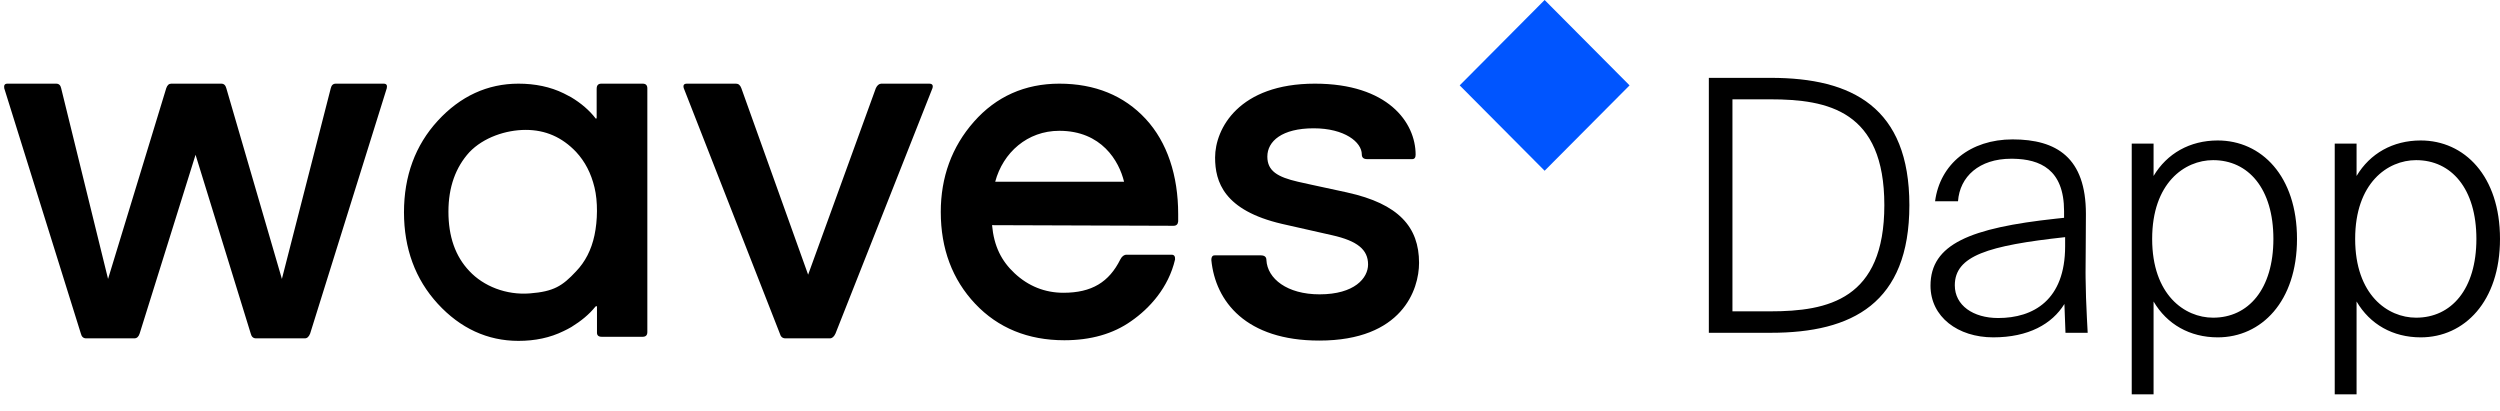
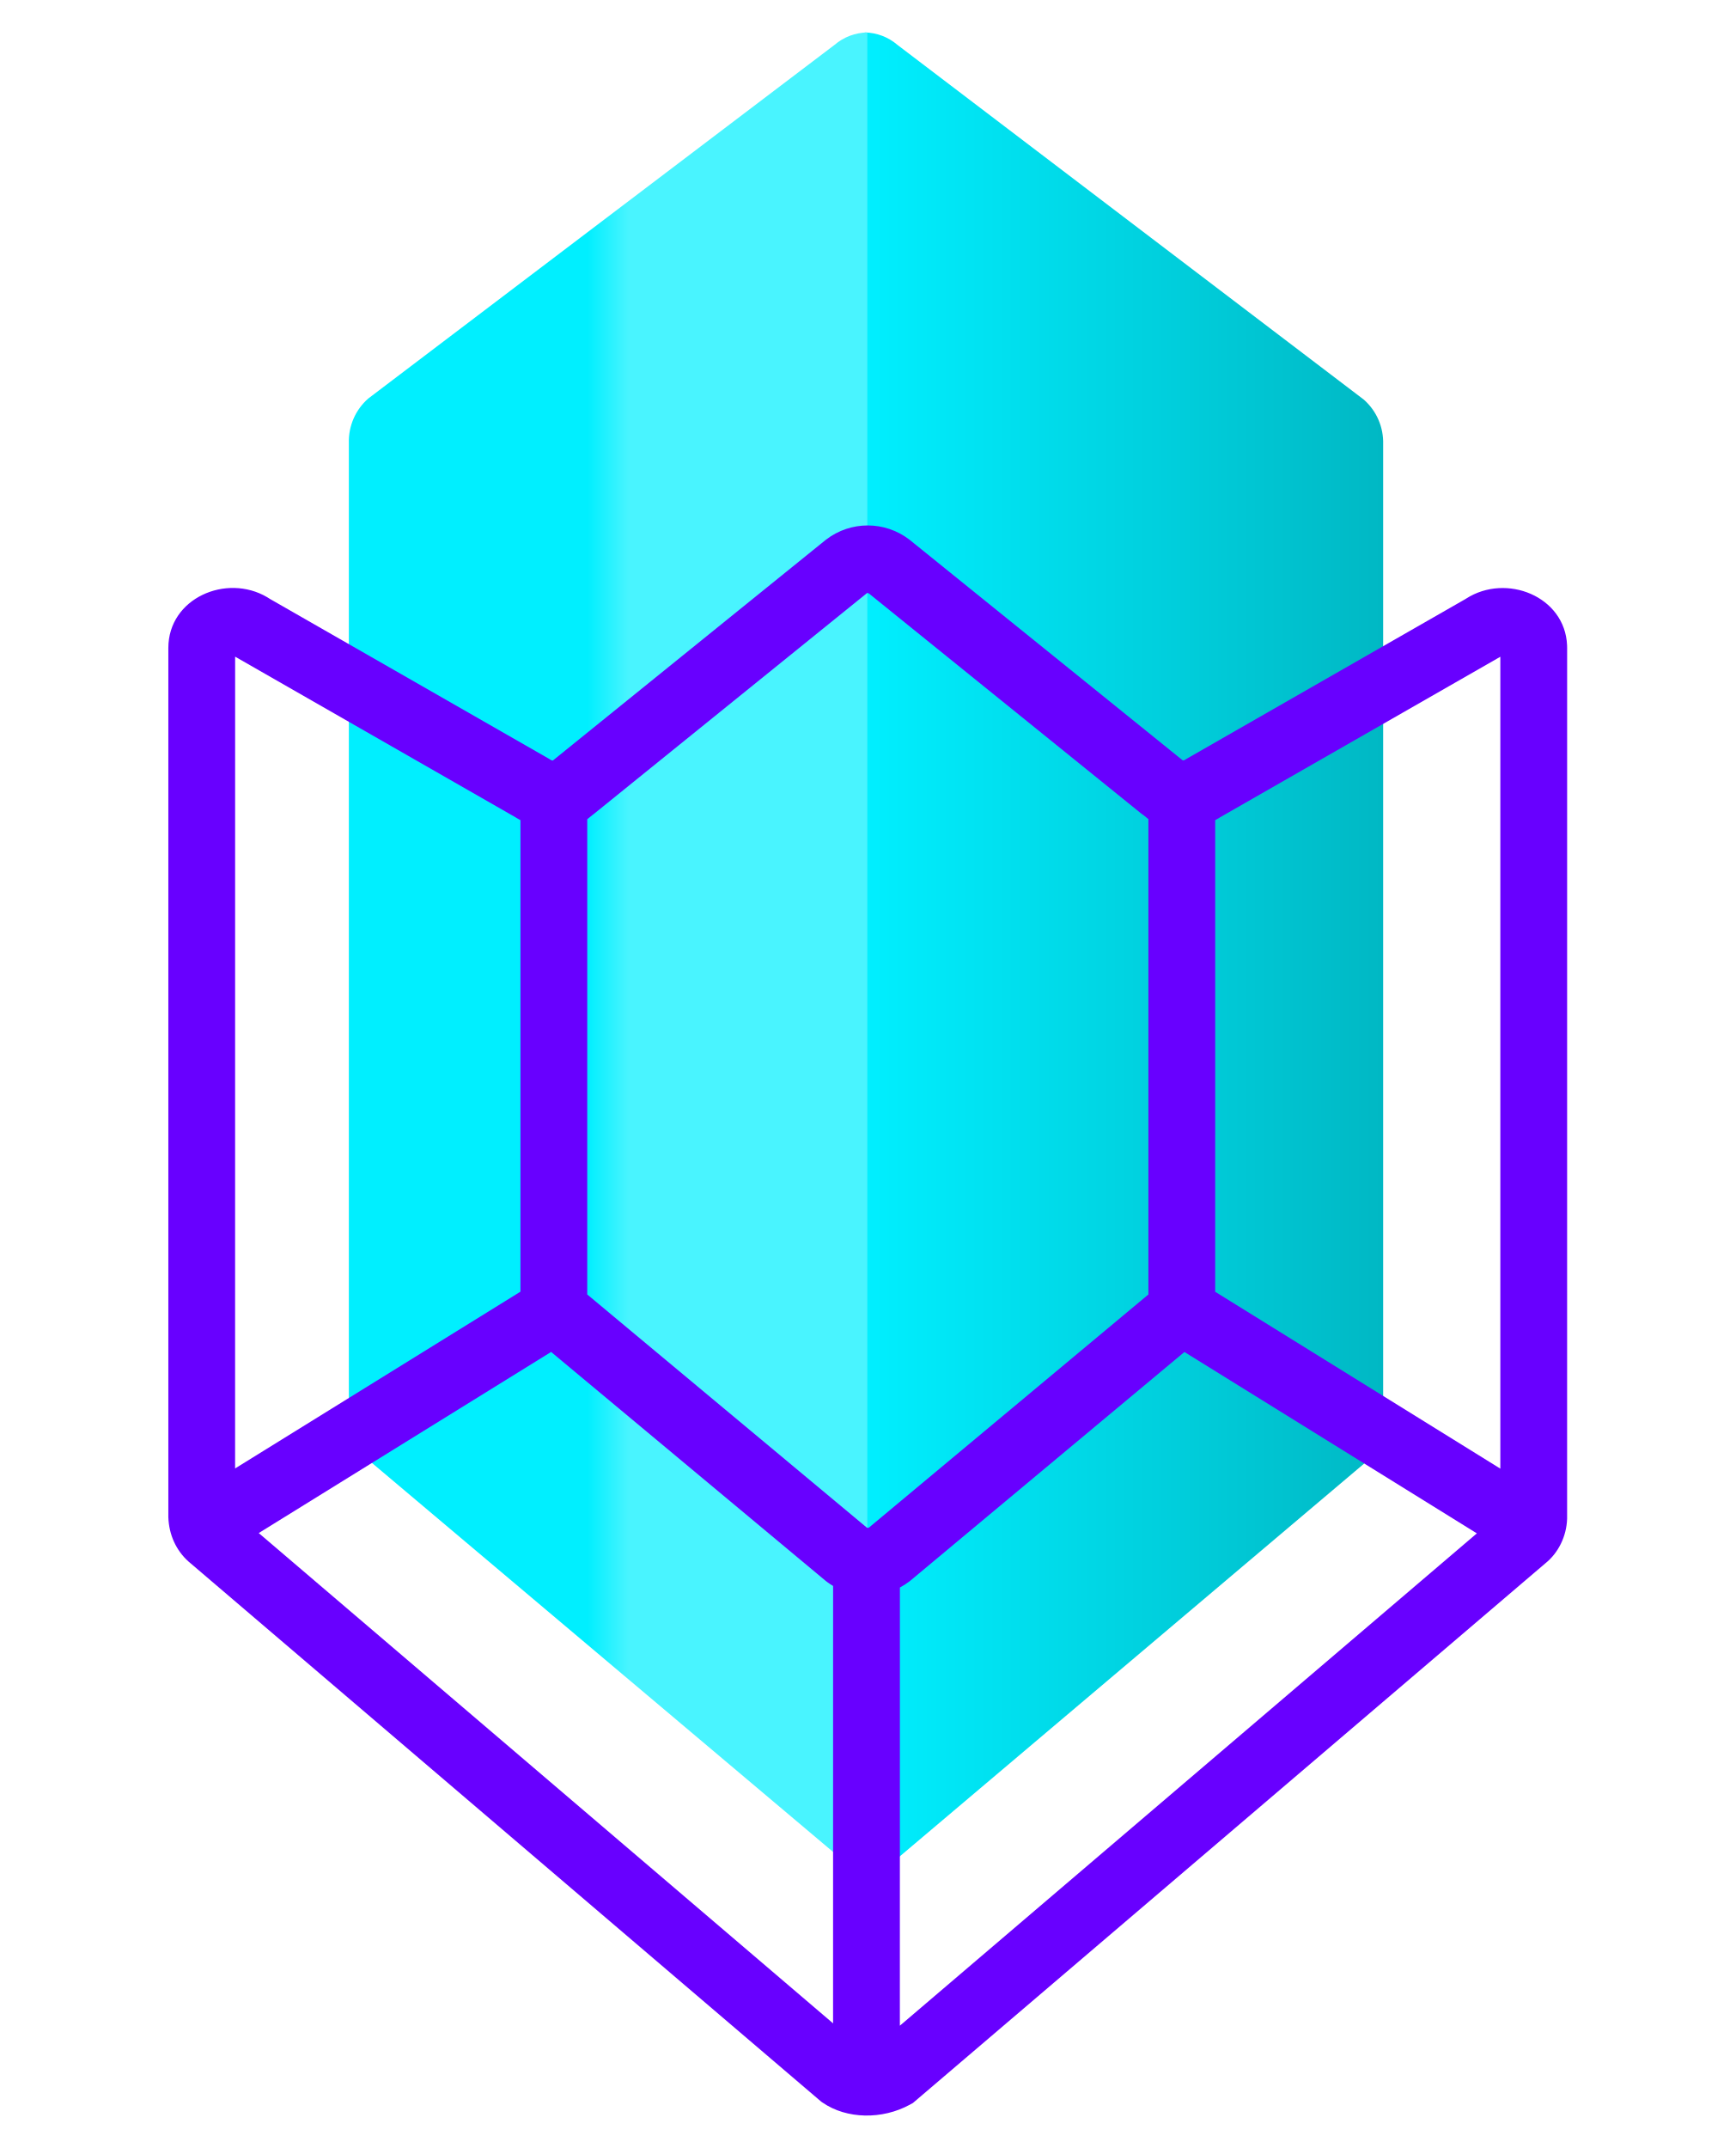
- <svg xmlns="http://www.w3.org/2000/svg" width="140" height="23" viewBox="0 0 140 23" fill="none">
-   <path d="M99.169 4.36H95.695V18.636H99.169C103.728 18.636 106.925 16.982 106.925 11.488C106.925 6.015 103.728 4.36 99.169 4.36ZM97.017 5.562H99.129C102.385 5.562 105.523 6.211 105.523 11.488C105.523 16.765 102.386 17.435 99.129 17.435H97.017V5.562ZM115.607 17.021L115.667 18.636H116.91L116.866 17.794C116.826 17.045 116.801 16.296 116.793 15.546L116.791 15.249C116.791 14.402 116.811 13.437 116.811 11.98C116.811 8.83 115.173 7.806 112.706 7.806C110.339 7.806 108.641 9.184 108.364 11.272H109.648C109.746 9.893 110.831 8.889 112.627 8.889L112.742 8.89C114.236 8.916 115.588 9.48 115.588 11.823V12.197L115.136 12.245C110.337 12.764 108.108 13.668 108.108 15.997C108.108 17.75 109.648 18.892 111.621 18.892C113.594 18.892 114.917 18.144 115.608 17.021H115.607ZM111.897 17.809C110.496 17.809 109.469 17.1 109.469 15.978C109.469 14.323 111.325 13.753 115.647 13.28V13.792C115.647 16.804 113.871 17.809 111.897 17.809ZM124.192 18.892C126.639 18.892 128.632 16.883 128.632 13.379C128.632 9.854 126.639 7.866 124.192 7.866C122.633 7.866 121.35 8.594 120.6 9.854V8.043H119.377V22.082H120.6V16.883C121.35 18.163 122.633 18.892 124.192 18.892ZM123.935 17.79C122.337 17.79 120.521 16.509 120.521 13.379C120.521 10.247 122.337 8.968 123.935 8.968C125.909 8.968 127.31 10.563 127.31 13.379C127.31 16.195 125.909 17.79 123.935 17.79H123.935ZM135.56 18.892C138.007 18.892 140 16.883 140 13.379C140 9.854 138.006 7.866 135.56 7.866C134 7.866 132.718 8.594 131.968 9.854V8.043H130.745V22.082H131.968V16.883C132.718 18.163 134 18.892 135.56 18.892ZM135.303 17.79C133.704 17.79 131.889 16.509 131.889 13.379C131.889 10.247 133.705 8.968 135.303 8.968C137.277 8.968 138.678 10.563 138.678 13.379C138.678 16.195 137.277 17.79 135.303 17.79Z" fill="black" />
-   <path fill-rule="evenodd" clip-rule="evenodd" d="M91.256 4.781L86.499 9.562L81.743 4.781L86.499 0L91.256 4.781Z" fill="#0055FF" />
-   <path d="M75.438 10.777C72.547 10.144 73.932 10.46 72.688 10.178C71.549 9.914 70.971 9.58 70.971 8.77C70.971 7.907 71.794 7.185 73.564 7.185C75.298 7.185 76.261 7.96 76.261 8.647C76.261 8.823 76.36 8.911 76.559 8.911H79.081C79.21 8.911 79.275 8.829 79.275 8.664C79.275 6.85 77.715 4.685 73.634 4.685C69.377 4.685 68.045 7.203 68.045 8.823C68.045 10.178 68.536 11.781 71.794 12.538L74.597 13.172C76.016 13.49 76.612 13.982 76.612 14.81C76.612 15.568 75.859 16.483 73.896 16.483C72.074 16.483 70.971 15.602 70.919 14.563C70.919 14.387 70.813 14.3 70.603 14.3H68.028C67.977 14.3 67.835 14.3 67.835 14.563C68.063 16.888 69.779 19.072 73.878 19.072C78.521 19.072 79.467 16.219 79.467 14.721C79.467 12.714 78.328 11.412 75.438 10.778V10.777ZM65.716 12.644C65.875 12.644 65.963 12.562 65.978 12.399V11.992C65.978 9.827 65.365 7.961 64.156 6.657C62.948 5.354 61.319 4.685 59.322 4.685C57.395 4.685 55.783 5.407 54.54 6.816C53.296 8.225 52.683 9.932 52.683 11.869C52.683 13.929 53.331 15.655 54.61 17.011C55.889 18.367 57.57 19.054 59.602 19.054C61.073 19.054 62.335 18.701 63.351 17.979C64.367 17.275 65.436 16.113 65.804 14.528C65.815 14.352 65.751 14.264 65.611 14.264H63.088C62.946 14.264 62.828 14.353 62.738 14.528C62.107 15.796 61.144 16.395 59.55 16.395C58.517 16.395 57.588 16.025 56.817 15.303C56.082 14.617 55.661 13.788 55.555 12.609L65.716 12.644ZM55.731 10.178C56.169 8.541 57.535 7.325 59.322 7.325C61.687 7.325 62.668 9.017 62.948 10.178H55.731ZM52.044 4.685H49.345C49.22 4.695 49.121 4.78 49.047 4.938L45.255 15.382L41.515 4.938C41.453 4.77 41.355 4.685 41.217 4.685H38.467C38.3 4.685 38.242 4.769 38.291 4.938L43.67 18.677C43.717 18.857 43.822 18.948 43.985 18.948H46.472C46.601 18.948 46.705 18.857 46.788 18.677L52.218 4.938C52.267 4.774 52.209 4.69 52.043 4.685H52.044ZM33.413 4.966C33.415 6.021 33.415 6.561 33.413 6.586C33.413 6.657 33.367 6.649 33.361 6.639C33.011 6.181 32.538 5.776 31.977 5.441C31.855 5.371 31.715 5.301 31.575 5.231C30.822 4.861 29.963 4.685 29.034 4.685C27.3 4.685 25.776 5.389 24.515 6.763C23.254 8.136 22.623 9.862 22.623 11.887C22.623 13.912 23.254 15.637 24.515 17.011C25.776 18.384 27.3 19.089 29.034 19.089C29.963 19.089 30.804 18.913 31.557 18.543C31.697 18.472 31.855 18.402 31.995 18.314C32.538 17.979 32.993 17.61 33.344 17.169C33.362 17.152 33.42 17.122 33.431 17.169V18.596C33.419 18.772 33.507 18.86 33.694 18.86H35.989C36.164 18.86 36.251 18.771 36.251 18.596V4.949C36.251 4.772 36.164 4.685 35.989 4.685H33.676C33.501 4.685 33.414 4.779 33.414 4.966H33.413ZM32.259 15.197C31.488 16.025 31.002 16.325 29.675 16.43C28.347 16.536 27.073 16.025 26.285 15.18C25.496 14.352 25.112 13.242 25.112 11.851C25.112 10.478 25.515 9.368 26.285 8.523C27.073 7.696 28.334 7.274 29.438 7.274C30.541 7.274 31.47 7.678 32.259 8.505C32.766 9.051 33.1 9.703 33.292 10.496C33.485 11.288 33.467 12.345 33.292 13.171C33.117 14 32.766 14.669 32.259 15.197ZM21.484 4.685H18.805C18.657 4.685 18.564 4.769 18.524 4.938L15.786 15.62L12.673 4.938C12.629 4.77 12.536 4.685 12.393 4.685H9.59C9.461 4.685 9.368 4.769 9.31 4.938L6.051 15.62L3.424 4.938C3.389 4.77 3.296 4.685 3.144 4.685H0.412C0.268 4.685 0.21 4.769 0.236 4.938L4.527 18.677C4.57 18.857 4.669 18.948 4.825 18.948H7.523C7.665 18.948 7.764 18.857 7.821 18.677L10.951 8.667L14.04 18.677C14.083 18.857 14.182 18.948 14.338 18.948H17.071C17.2 18.948 17.299 18.857 17.369 18.677L21.66 4.938C21.698 4.77 21.639 4.685 21.485 4.685H21.484Z" fill="black" />
+ <svg xmlns="http://www.w3.org/2000/svg" height="50" preserveAspectRatio="xMidYMid meet" viewBox="0 0 535 662">
+   <defs>
+     <linearGradient x1=".005%" y1="49.999%" x2="100%" y2="49.999%" id="a">
+       <stop stop-color="#00B8C4" offset="0%" />
+       <stop stop-color="#00EFFF" offset="100%" />
+     </linearGradient>
+     <linearGradient x1="45.991%" y1="49.999%" x2="54.01%" y2="50%" id="b">
+       <stop stop-color="#00EFFF" offset="0%" />
+       <stop stop-color="#49F4FF" offset="100%" />
+     </linearGradient>
+   </defs>
+   <g fill-rule="nonzero" fill="none">
+     <path fill="#49F4FF" d="M269.837 13.211V570.334h-4.818V13.211z" />
+     <path d="M318.86 0v566.03c-3.844-.051-7.568-1.359-10.604-3.726L164.908 441.075c-3.863-3.586-6.003-8.666-5.875-13.947V126.903c-.151-5.239 2.029-10.273 5.949-13.734L308.754 3.843C311.573 1.417 315.148.058 318.86 0z" fill="url(#a)" transform="matrix(-1 0 0 1 585.4204 10)" />
+     <path d="M159.835 0v564.424c-3.844-.05-7.568-1.355-10.604-3.716L5.882 439.824c-3.863-3.576-6.003-8.642-5.875-13.907V126.544c-.151-5.224 2.029-10.244 5.949-13.695L149.729 3.832C152.547 1.413 156.122.058 159.835 0z" fill="url(#b)" transform="translate(107.535 10)" />
+     <path d="M254.678 166.287c7.584-5.796 18.049-5.796 25.633 0l.216.17 84.059 67.871c.199.059.419.03.599-.091l.608-.377 86.003-49.26.185-.12c12.353-7.923 30.452-.706 31.106 14.382l.018.846-.006 268.349c-.18 5.45-2.715 10.546-6.703 13.746L281.421 648.133l-.931.509c-8.527 4.664-19.482 4.482-26.899-.627l-.439-.302L58.07 481.218c-3.75-3.375-5.99-8.186-6.175-13.636V199.708c0-15.373 17.908-23.06 30.456-15.662l.852.533 86.045 49.28.609.377c.152.102.332.139.454.152l.116.004zM365.126 416.675l-84.419 70.419-.343.274c-.943.721-1.93 1.351-2.951 1.893L277.403 624.306l177.871-151.733-90.148-55.898zm-195.232-.014l-90.13 55.818 177.048 151.104.009-134.805c-.597-.353-1.181-.738-1.749-1.155l-.342-.256-.341-.273L169.894 416.661zm97.482-233.904h-.067l-84.239 68.098c-.118.09-.237.179-.357.266l-1.682 1.359-.004 146.465 86.133 71.805.175.094c.138.046.287.046.424 0l.159-.09 86.1-71.805V252.447L352.56 251.27l-.819-.596-83.861-67.754-.17-.093c-.131-.051-.259-.071-.335-.071zm195.136 19.648l-86.392 49.479-.42.268c-.358.216-.721.421-1.089.614L374.608 398.118l87.903 54.507.001-250.219zm-390.028-.025L72.475 452.565l87.966-54.477.002-145.316c-.417-.219-.828-.453-1.233-.701L158.851 251.846l-86.367-49.465z" fill="#6800FF" />
+   </g>
</svg>
